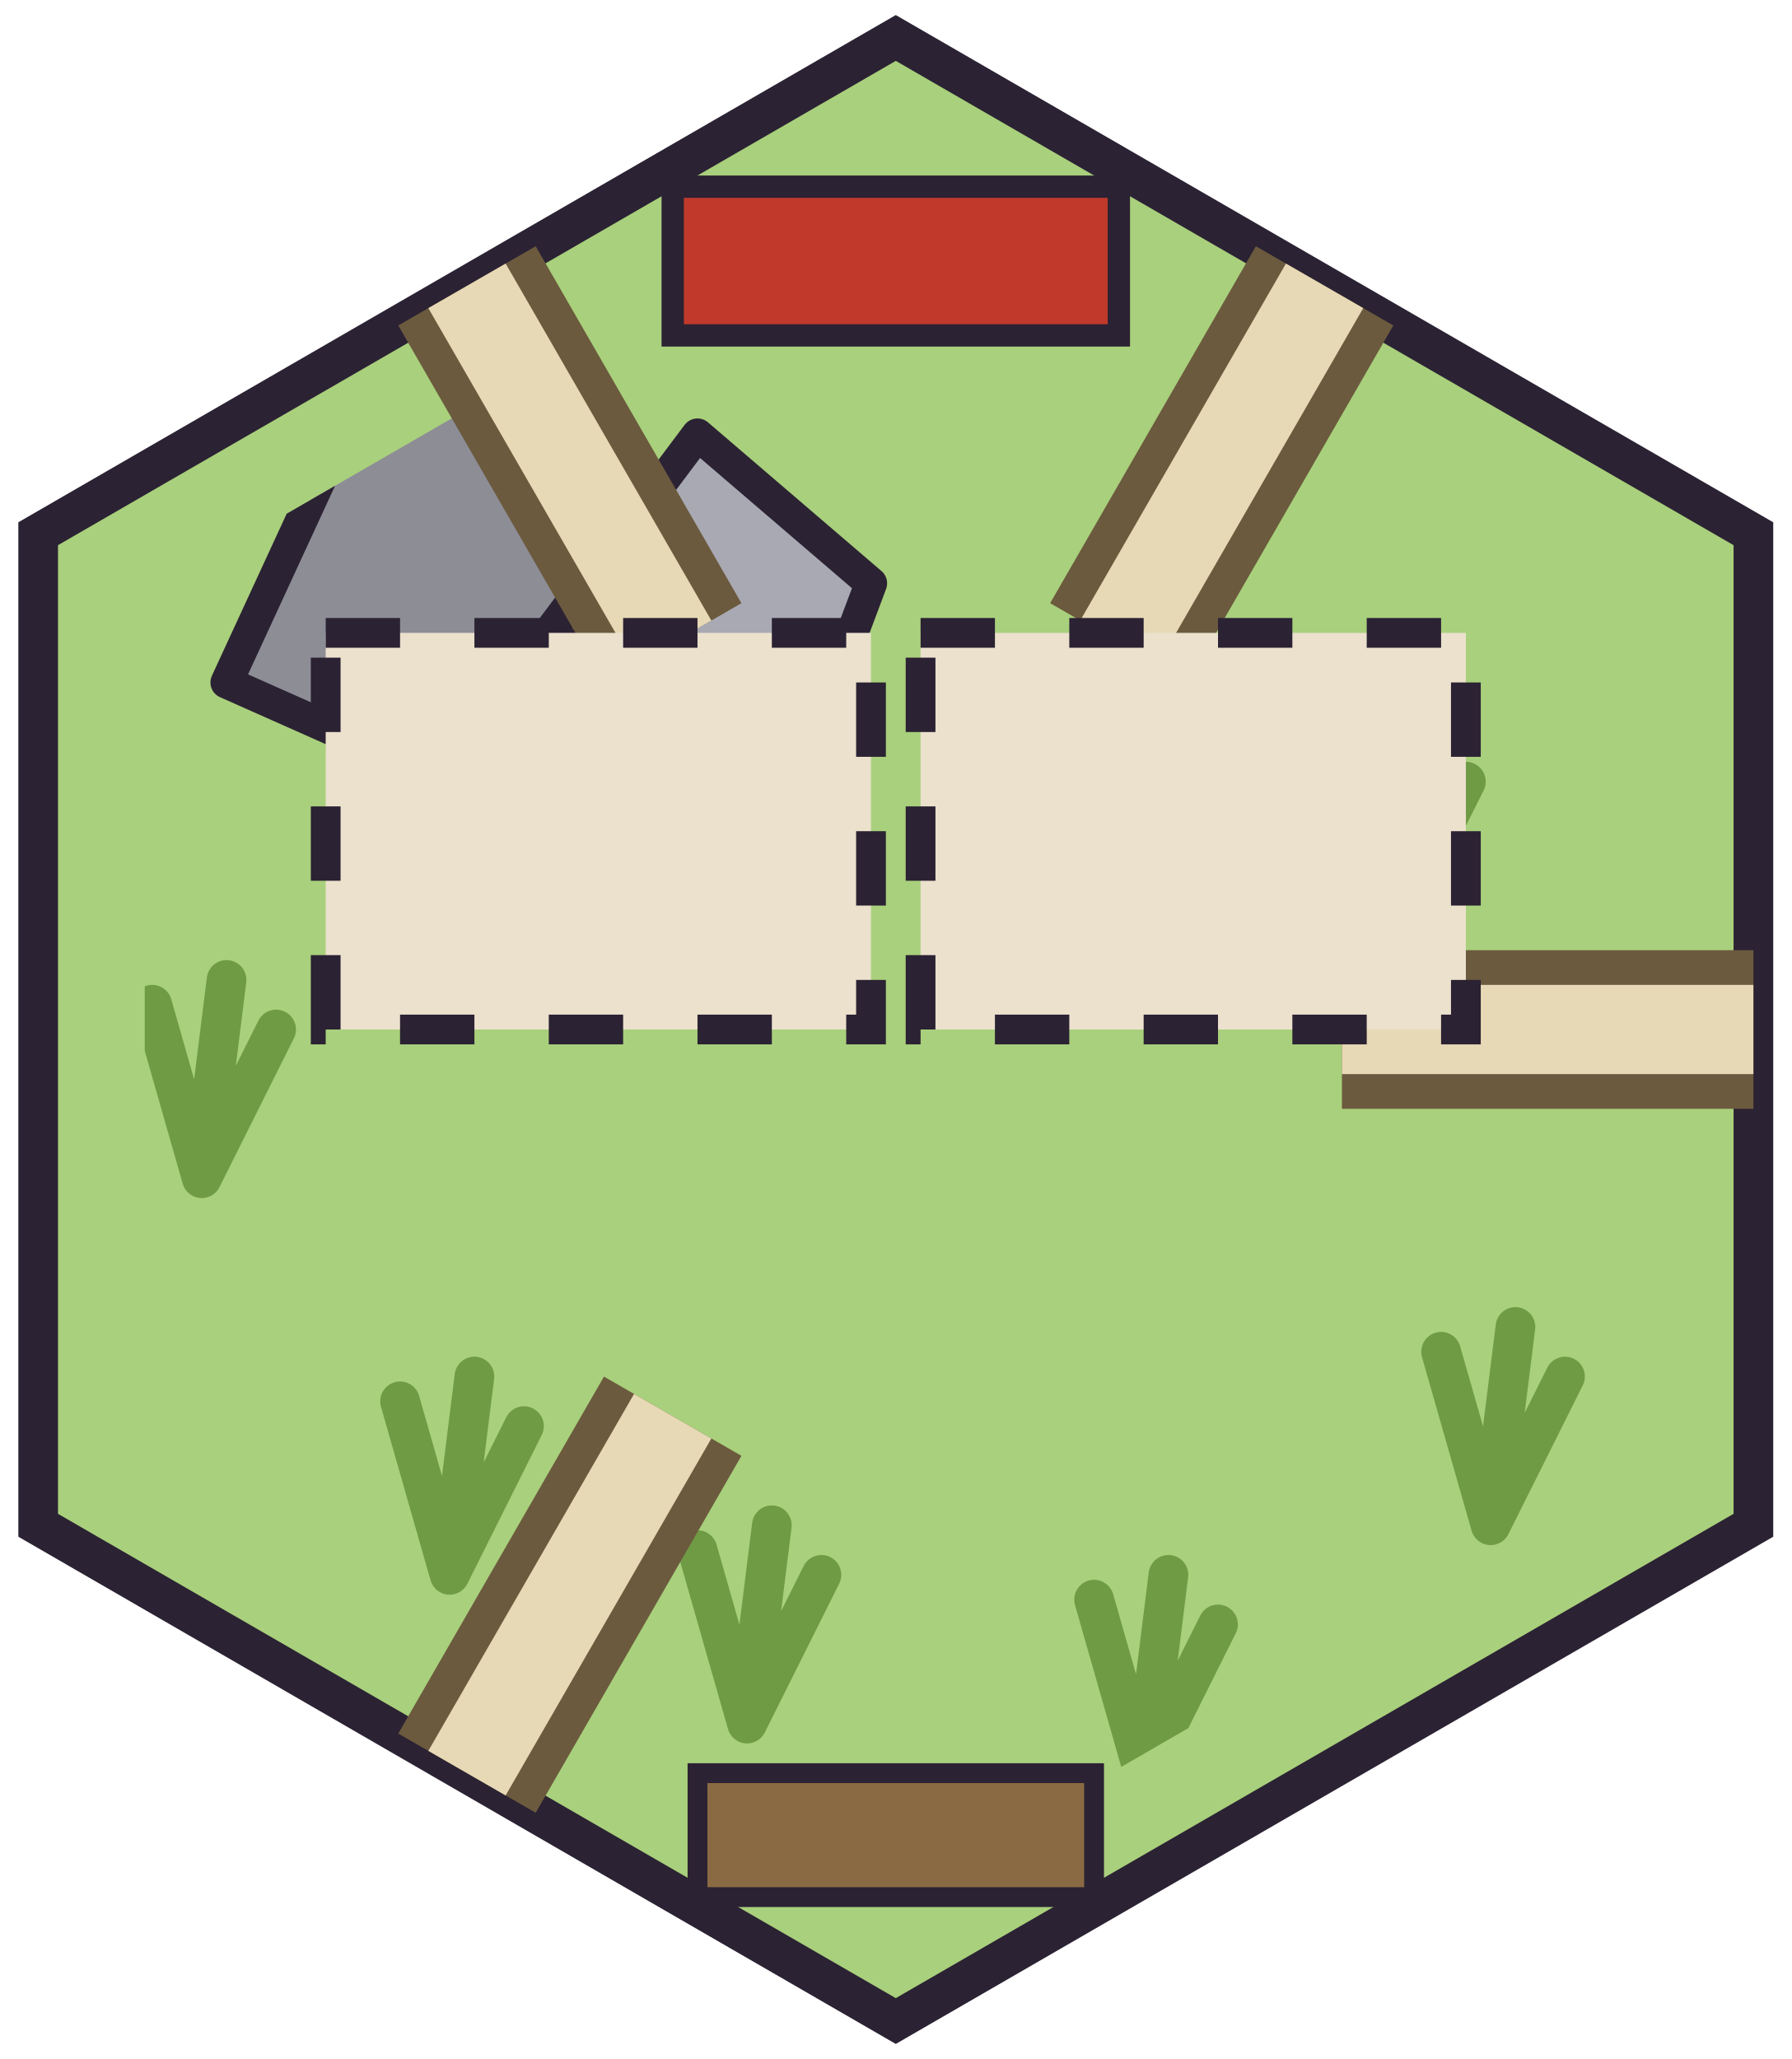
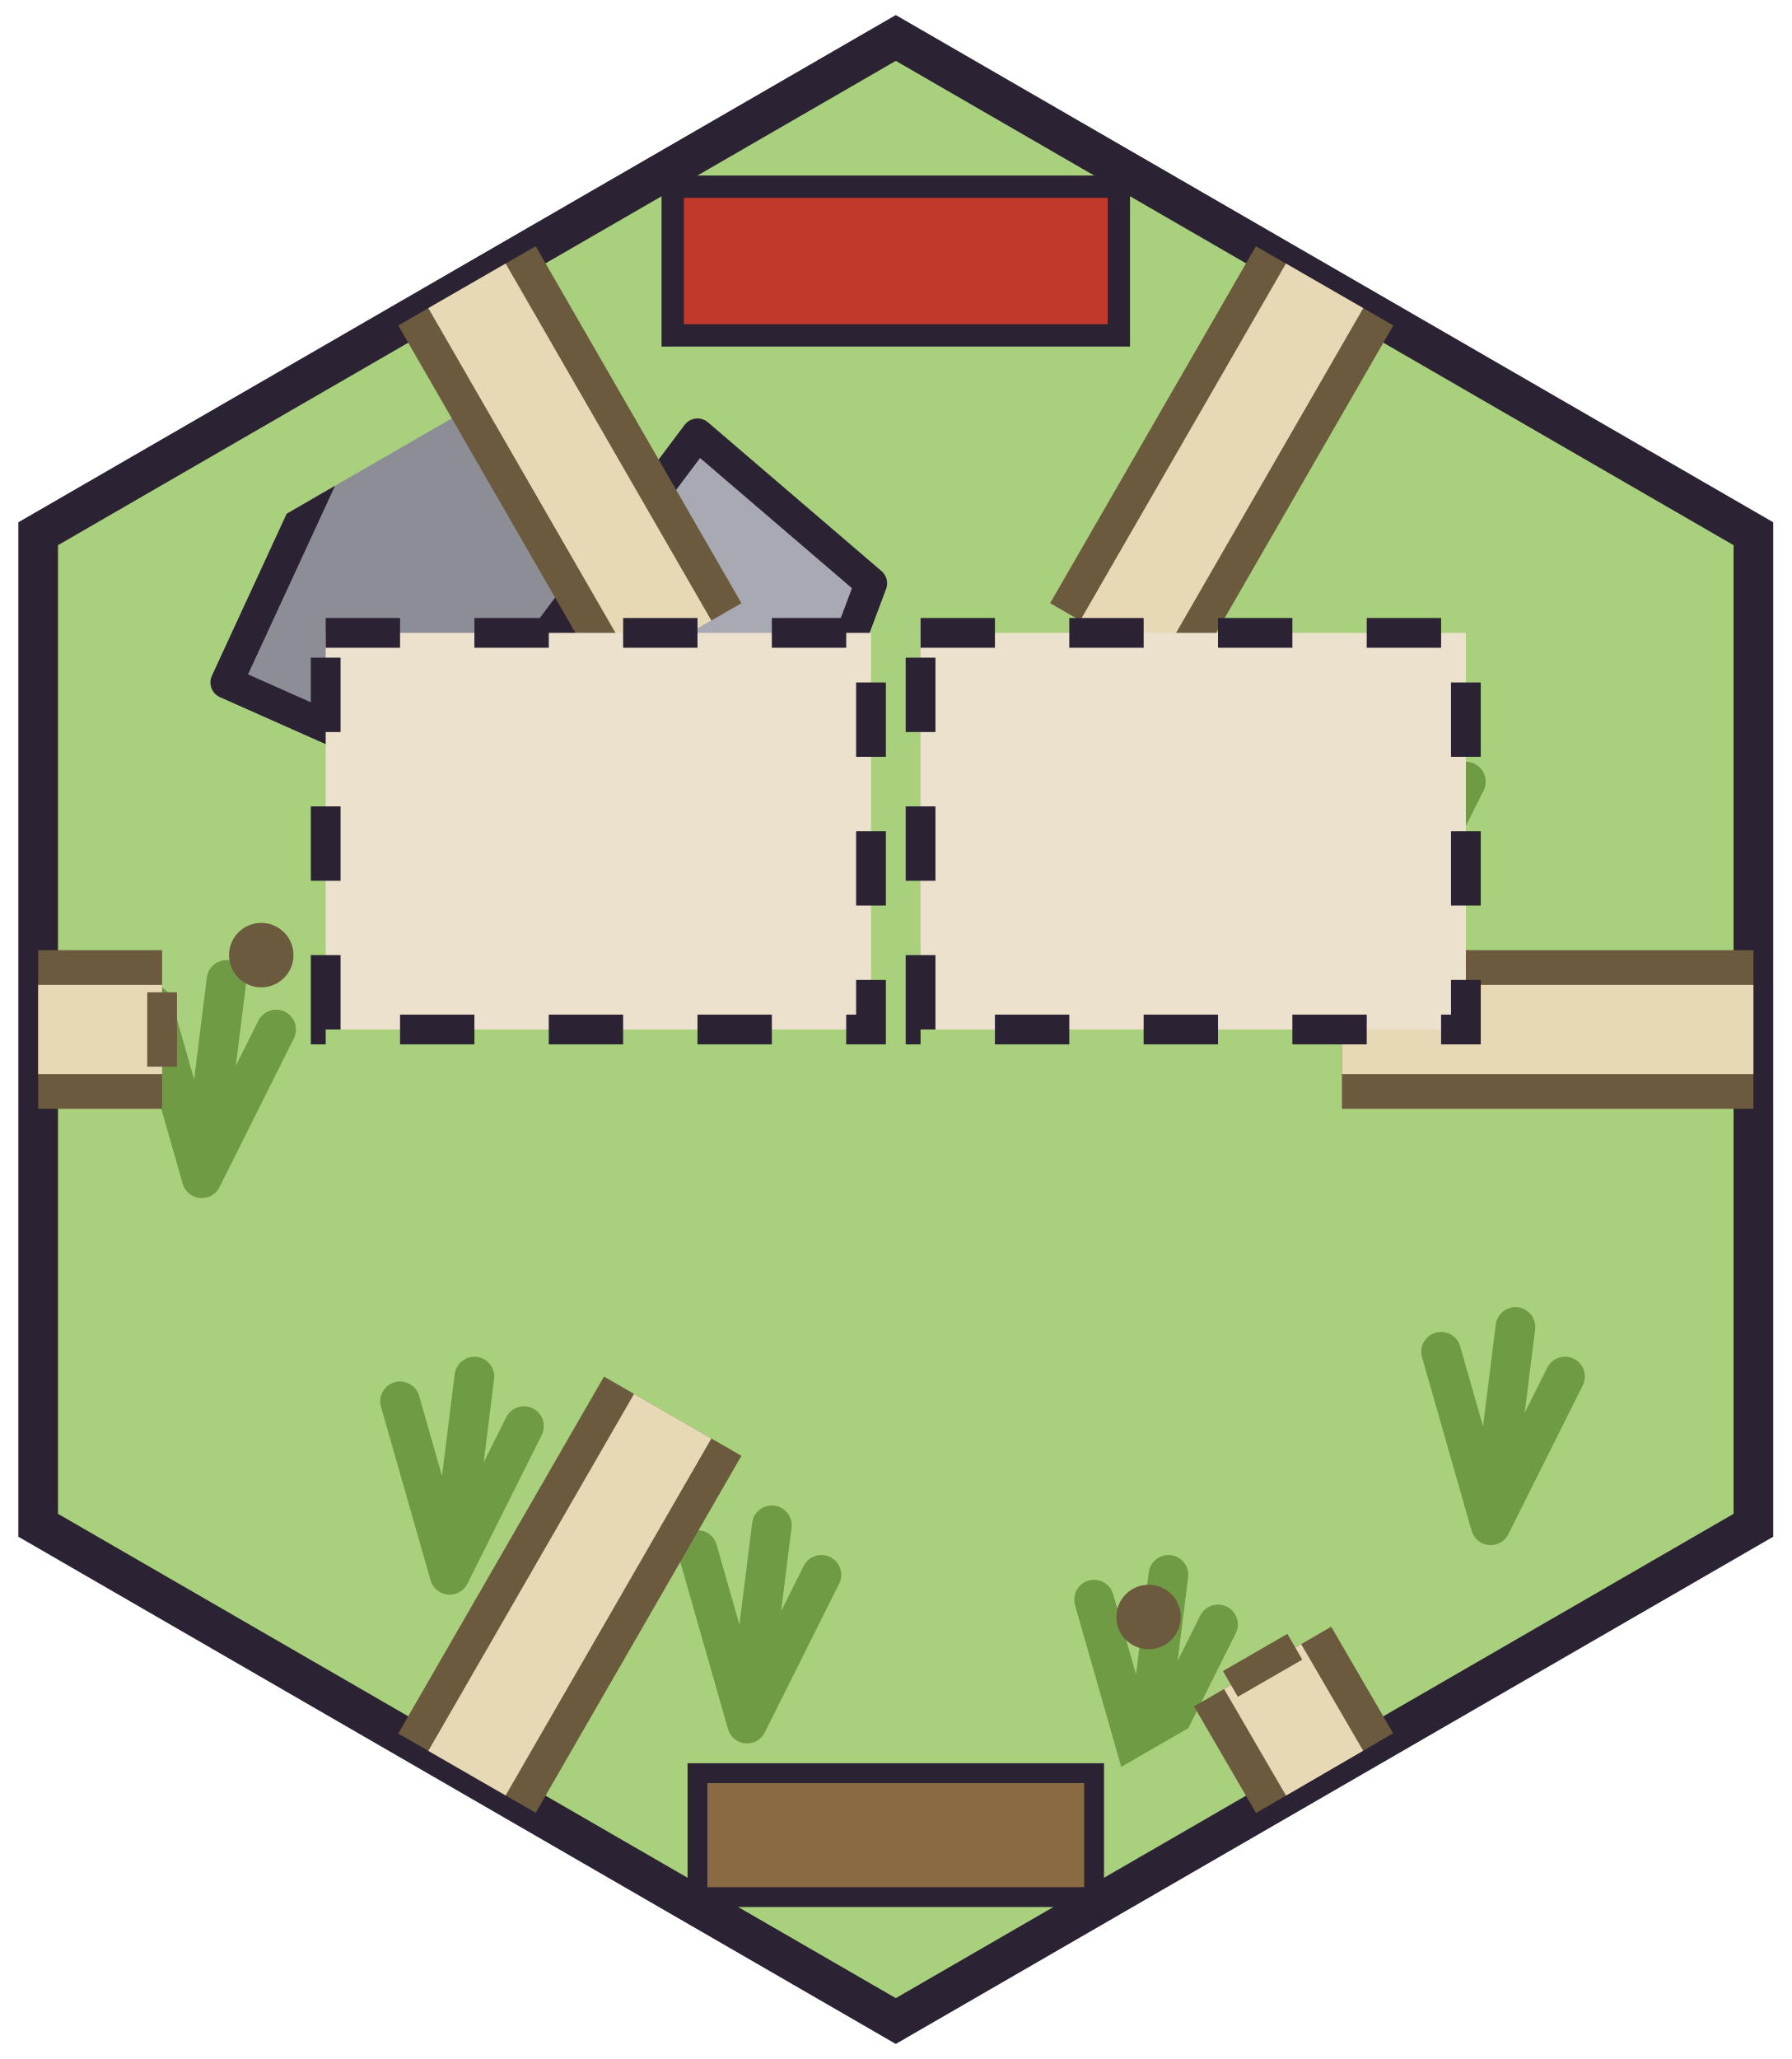
<svg xmlns="http://www.w3.org/2000/svg" viewBox="-36.14 -41.50 72.28 83.00" width="181" height="208" font-family="DejaVu Sans, Arial, sans-serif">
  <polygon points="34.6,20.0 0.0,40.0 -34.6,20.0 -34.6,-20.0 -0.0,-40.0 34.6,-20.0" fill="#a9d07c" stroke="#2b2233" stroke-width="1.6" />
  <clipPath id="c_iron">
    <polygon points="30.3,17.5 0.0,35.0 -30.3,17.5 -30.3,-17.5 -0.0,-35.0 30.3,-17.5" />
  </clipPath>
  <g clip-path="url(#c_iron)">
    <path d="M-18 22 l-2 -7 M-18 22 l1 -8 M-18 22 l3 -6" stroke="#6f9b45" stroke-width="1.6" fill="none" stroke-linecap="round" />
    <path d="M-6 28 l-2 -7 M-6 28 l1 -8 M-6 28 l3 -6" stroke="#6f9b45" stroke-width="1.6" fill="none" stroke-linecap="round" />
    <path d="M10 30 l-2 -7 M10 30 l1 -8 M10 30 l3 -6" stroke="#6f9b45" stroke-width="1.6" fill="none" stroke-linecap="round" />
    <path d="M24 20 l-2 -7 M24 20 l1 -8 M24 20 l3 -6" stroke="#6f9b45" stroke-width="1.6" fill="none" stroke-linecap="round" />
    <path d="M20 -4 l-2 -7 M20 -4 l1 -8 M20 -4 l3 -6" stroke="#6f9b45" stroke-width="1.6" fill="none" stroke-linecap="round" />
    <path d="M-28 6 l-2 -7 M-28 6 l1 -8 M-28 6 l3 -6" stroke="#6f9b45" stroke-width="1.6" fill="none" stroke-linecap="round" />
    <g stroke="#2b2233" stroke-width="1.3" stroke-linejoin="round">
      <polygon points="-27,-14 -21,-27 -12,-24 -11,-14 -18,-10" fill="#8d8d96" />
      <polygon points="-14,-16 -8,-24 -1,-18 -4,-10" fill="#a9a9b3" />
    </g>
  </g>
  <line x1="34.6" y1="0.0" x2="18.0" y2="0.0" stroke="#6b5a3e" stroke-width="6.4" />
  <line x1="34.6" y1="0.0" x2="18.0" y2="0.0" stroke="#e7d9b5" stroke-width="3.6" />
  <line x1="17.3" y1="-30.0" x2="9.0" y2="-15.6" stroke="#6b5a3e" stroke-width="6.4" />
  <line x1="17.3" y1="-30.0" x2="9.0" y2="-15.6" stroke="#e7d9b5" stroke-width="3.6" />
  <line x1="-17.3" y1="-30.0" x2="-9.0" y2="-15.6" stroke="#6b5a3e" stroke-width="6.4" />
  <line x1="-17.3" y1="-30.0" x2="-9.0" y2="-15.6" stroke="#e7d9b5" stroke-width="3.6" />
+   <line x1="-34.6" y1="0.0" x2="-29.6" y2="0.0" stroke="#6b5a3e" stroke-width="6.4" />
+   <line x1="-34.6" y1="0.0" x2="-29.6" y2="0.0" stroke="#e7d9b5" stroke-width="3.6" />
+   <line x1="-29.6" y1="-1.5" x2="-29.6" y2="1.5" stroke="#6b5a3e" stroke-width="1.2" />
+   <circle cx="-25.6" cy="-3.0" r="1.3" fill="#6b5a3e" />
  <line x1="-17.3" y1="30.0" x2="-9.0" y2="15.6" stroke="#6b5a3e" stroke-width="6.4" />
  <line x1="-17.3" y1="30.0" x2="-9.0" y2="15.6" stroke="#e7d9b5" stroke-width="3.6" />
+   <line x1="17.3" y1="30.0" x2="14.8" y2="25.7" stroke="#6b5a3e" stroke-width="6.4" />
+   <line x1="17.3" y1="30.0" x2="14.8" y2="25.7" stroke="#e7d9b5" stroke-width="3.6" />
+   <line x1="13.5" y1="26.4" x2="16.1" y2="24.9" stroke="#6b5a3e" stroke-width="1.2" />
+   <circle cx="10.2" cy="23.7" r="1.3" fill="#6b5a3e" />
  <rect x="-23" y="-16" width="22" height="16" fill="#ebe1cd" stroke="#2b2233" stroke-width="1.2" stroke-dasharray="3" />
  <rect x="1" y="-16" width="22" height="16" fill="#ebe1cd" stroke="#2b2233" stroke-width="1.2" stroke-dasharray="3" />
  <rect x="-9" y="-34" width="18" height="6" fill="#c0392b" stroke="#2b2233" stroke-width="0.9" />
  <rect x="-8" y="30" width="16" height="5" fill="#8a6a42" stroke="#2b2233" stroke-width="0.8" />
</svg>
